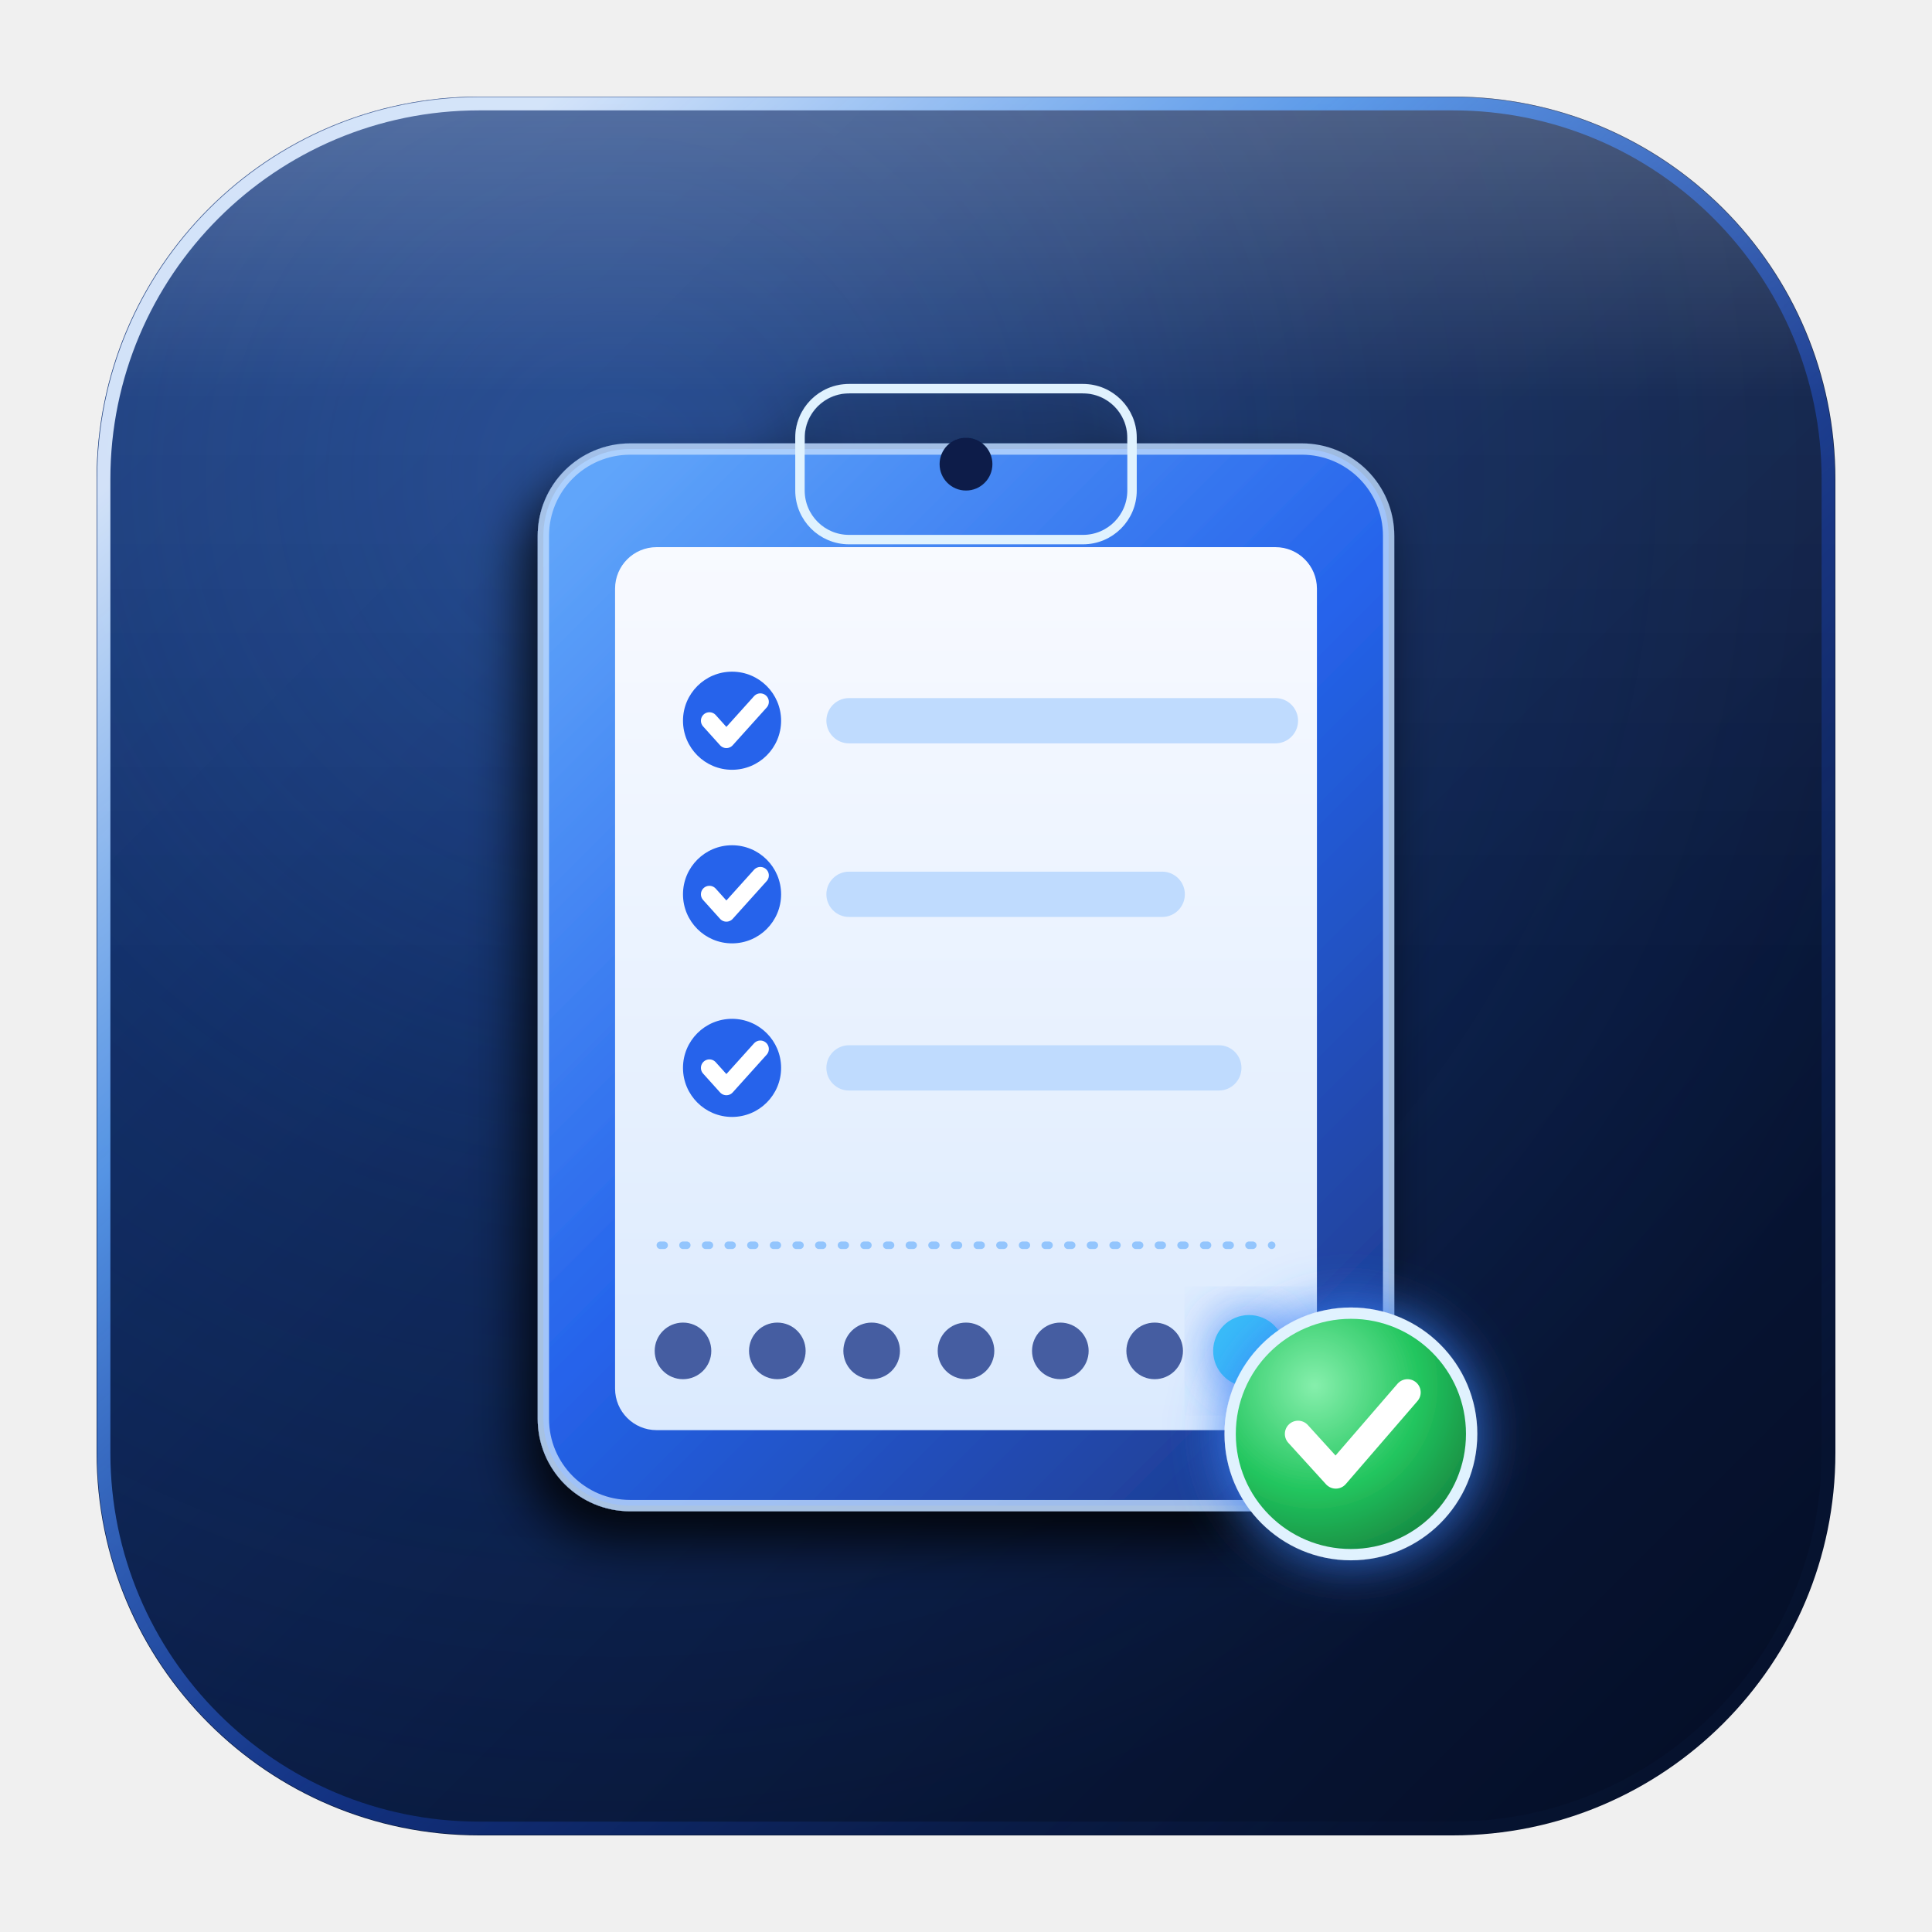
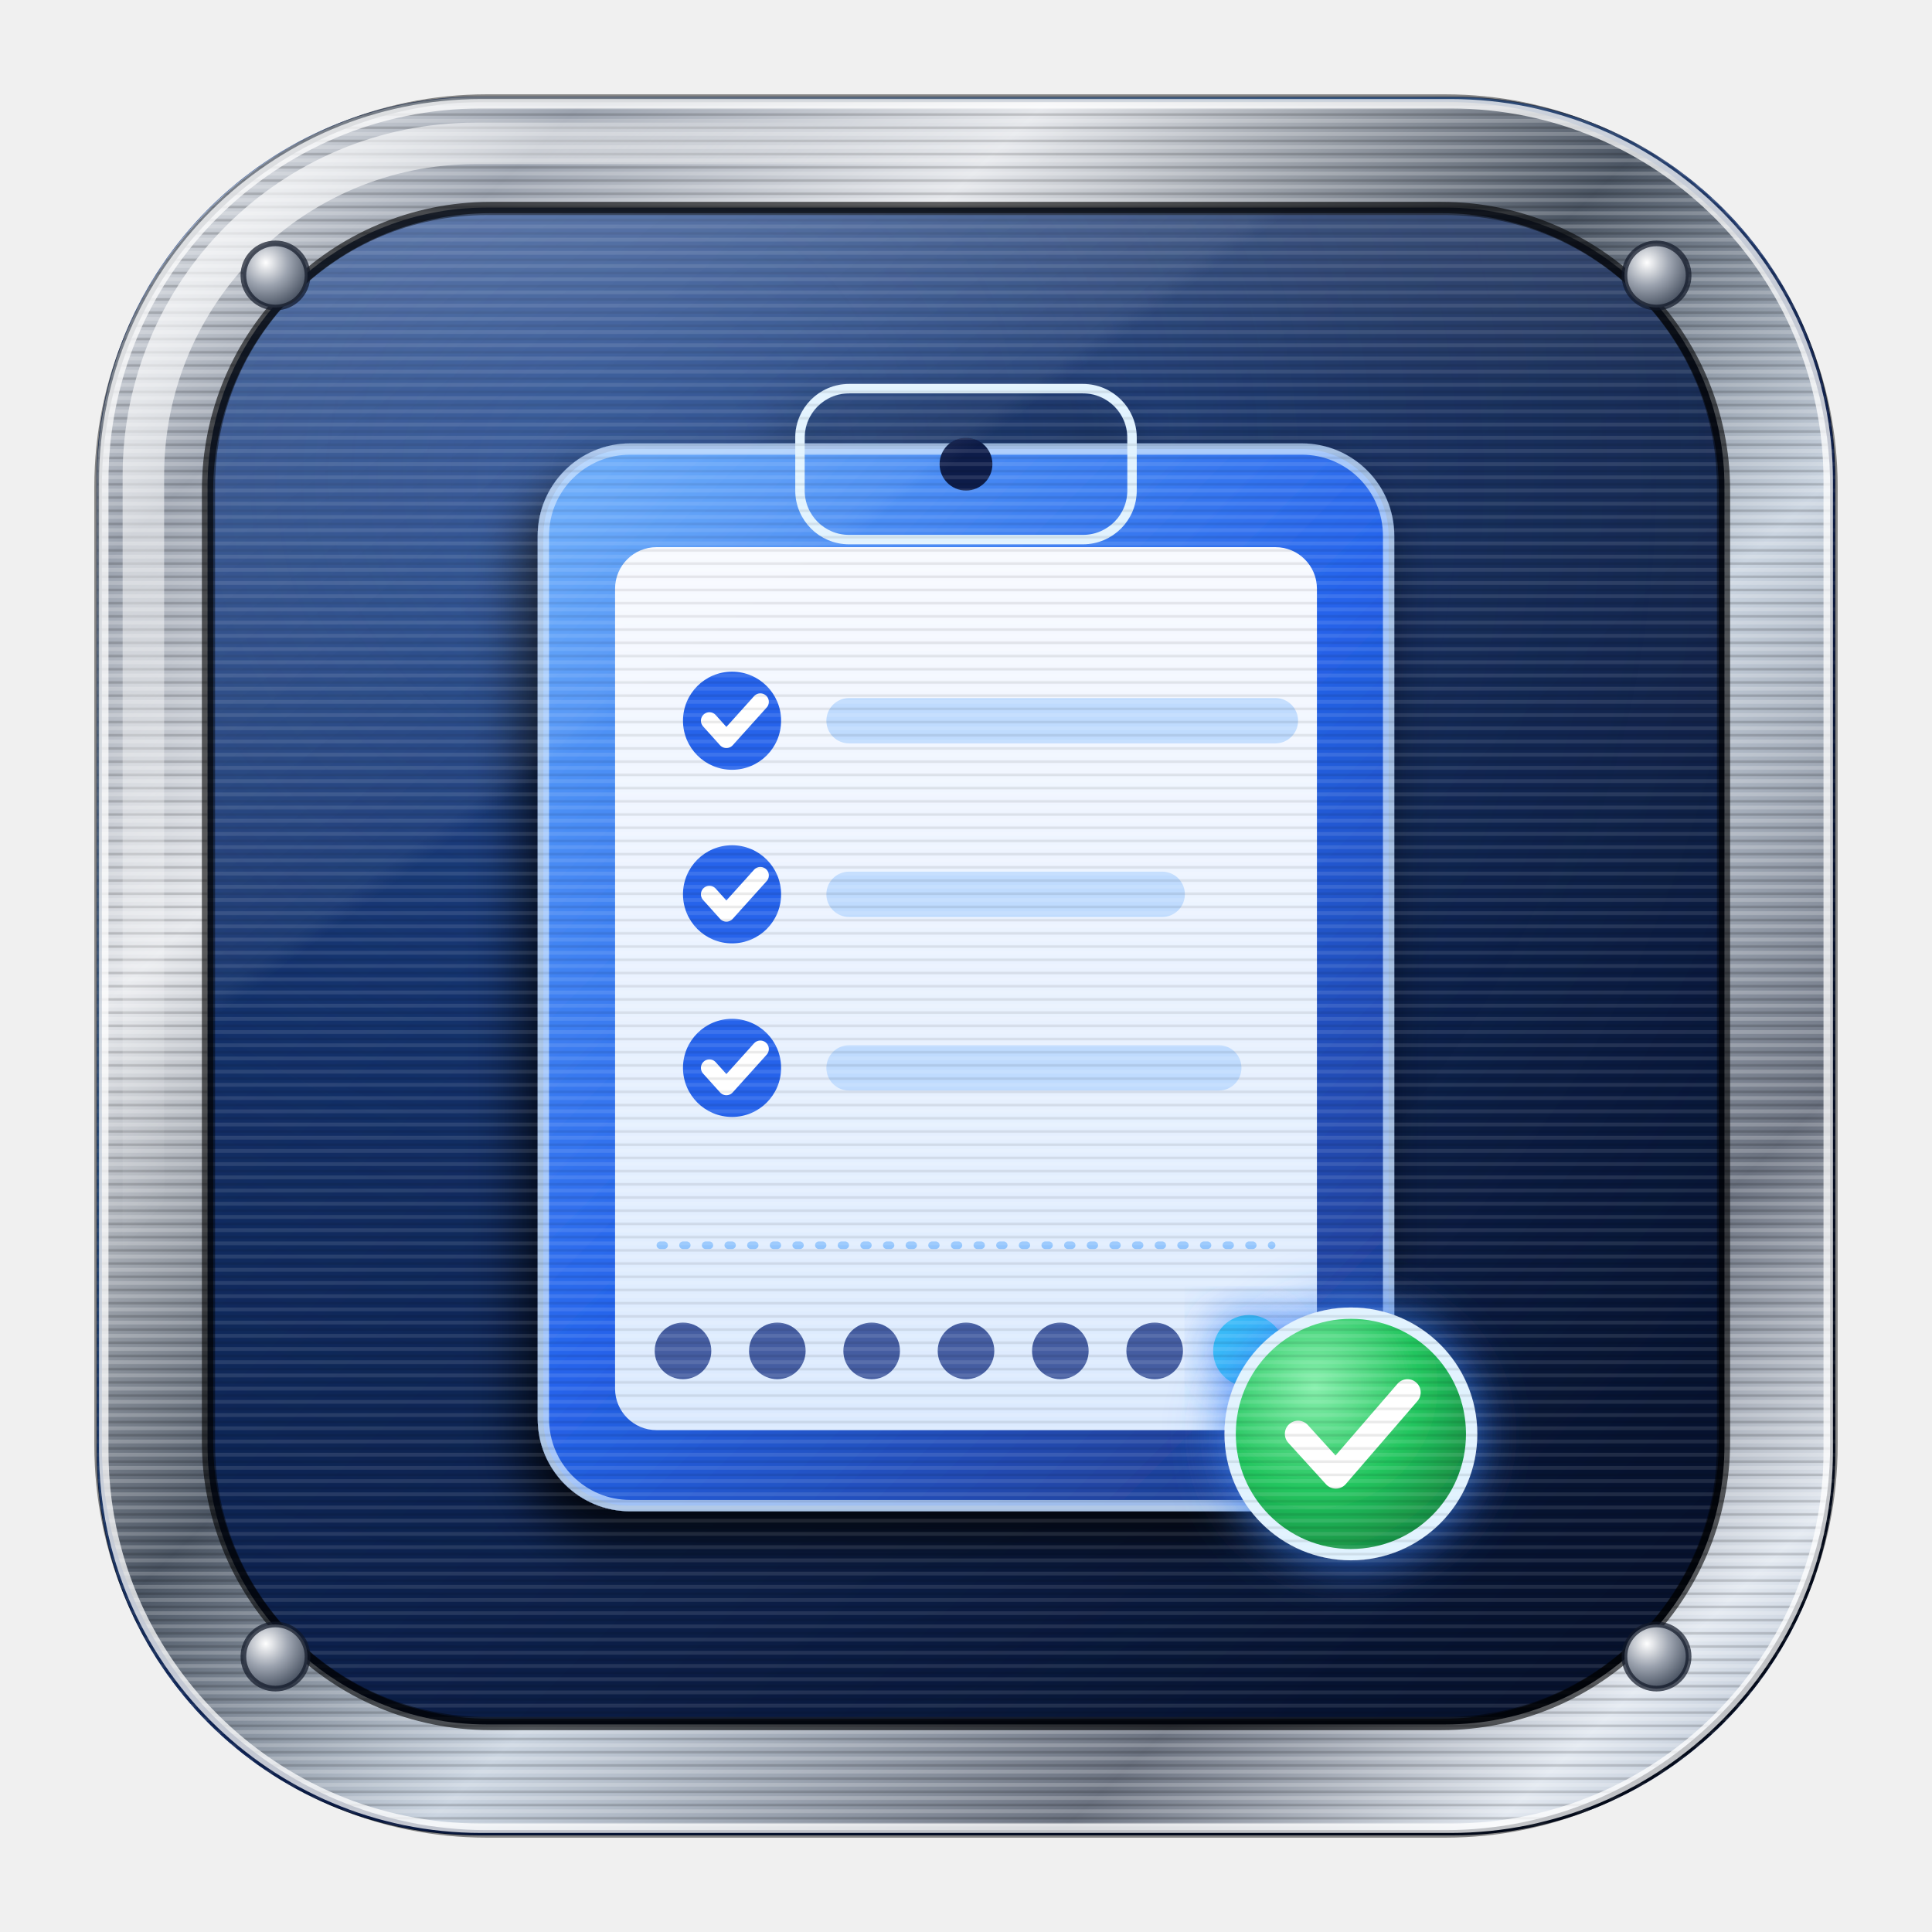
<svg xmlns="http://www.w3.org/2000/svg" viewBox="0 0 1024 1024" width="1024" height="1024">
  <defs>
    <filter id="rel-glow" x="-40%" y="-40%" width="180%" height="180%">
      <feDropShadow dx="0" dy="0" stdDeviation="14" flood-color="#3B82F6" flood-opacity="0.9" />
    </filter>
    <filter id="rel-sh" x="-20%" y="-20%" width="140%" height="140%">
      <feDropShadow dx="-8" dy="16" stdDeviation="14" flood-color="#000" flood-opacity="0.85" />
    </filter>
    <linearGradient id="rel-base" x1="0%" y1="0%" x2="100%" y2="100%">
      <stop offset="0%" stop-color="#12306B" />
      <stop offset="45%" stop-color="#0B1F4A" />
      <stop offset="100%" stop-color="#040D24" />
    </linearGradient>
    <radialGradient id="rel-bg" cx="30%" cy="22%" r="80%">
      <stop offset="0%" stop-color="#3B82F6" stop-opacity="0.34" />
      <stop offset="55%" stop-color="#3B82F6" stop-opacity="0.1" />
      <stop offset="100%" stop-color="#3B82F6" stop-opacity="0" />
    </radialGradient>
    <linearGradient id="rel-rim" x1="15%" y1="10%" x2="85%" y2="90%">
      <stop offset="0%" stop-color="#DBEAFE" stop-opacity="0.95" />
      <stop offset="28%" stop-color="#60A5FA" stop-opacity="0.85" />
      <stop offset="62%" stop-color="#1D4ED8" stop-opacity="0.4" />
      <stop offset="100%" stop-color="#0B1F4A" stop-opacity="0.15" />
    </linearGradient>
    <linearGradient id="rel-spec" x1="0" y1="0" x2="0" y2="1">
      <stop offset="0%" stop-color="#fff" stop-opacity="0.26" />
      <stop offset="35%" stop-color="#fff" stop-opacity="0.05" />
      <stop offset="100%" stop-color="#fff" stop-opacity="0" />
    </linearGradient>
    <clipPath id="rel-clip">
      <rect x="51.2" y="51.2" width="921.6" height="921.6" rx="202.75" ry="202.75" />
    </clipPath>
    <linearGradient id="rel-body" x1="10%" y1="0%" x2="90%" y2="100%">
      <stop offset="0%" stop-color="#60A5FA" />
      <stop offset="50%" stop-color="#2563EB" />
      <stop offset="100%" stop-color="#1E3A8A" />
    </linearGradient>
    <linearGradient id="rel-paper" x1="0" y1="0" x2="0" y2="1">
      <stop offset="0%" stop-color="#F8FAFF" />
      <stop offset="100%" stop-color="#DBEAFE" />
    </linearGradient>
    <linearGradient id="rel-clip" x1="0" y1="0" x2="1" y2="1">
      <stop offset="0%" stop-color="#E0F2FE" />
      <stop offset="100%" stop-color="#3B82F6" />
    </linearGradient>
    <radialGradient id="rel-seal" cx="35%" cy="30%" r="80%">
      <stop offset="0%" stop-color="#86EFAC" />
      <stop offset="55%" stop-color="#22C55E" />
      <stop offset="100%" stop-color="#15803D" />
    </radialGradient>
  </defs>
  <g clip-path="url(#rel-clip)">
    <rect x="51.2" y="51.2" width="921.6" height="921.6" fill="url(#rel-base)" />
    <rect x="51.2" y="51.2" width="921.6" height="921.6" fill="url(#rel-bg)" />
    <rect x="51.2" y="51.2" width="921.6" height="460" fill="url(#rel-spec)" />
  </g>
  <rect x="55" y="55" width="914" height="914" rx="199" ry="199" fill="none" stroke="url(#rel-rim)" stroke-width="7" />
  <g filter="url(#rel-sh)">
    <rect x="288" y="238" width="448" height="560" rx="46" fill="url(#rel-body)" stroke="#BFDBFE" stroke-opacity="0.8" stroke-width="6" />
    <rect x="326" y="290" width="372" height="468" rx="22" fill="url(#rel-paper)" />
    <circle cx="388" cy="382" r="26" fill="#2563EB" />
    <path d="M376 382 l9 10 l18 -20" fill="none" stroke="#fff" stroke-width="9" stroke-linecap="round" stroke-linejoin="round" />
    <rect x="438" y="370" width="250" height="24" rx="12" fill="#BFDBFE" />
    <circle cx="388" cy="474" r="26" fill="#2563EB" />
    <path d="M376 474 l9 10 l18 -20" fill="none" stroke="#fff" stroke-width="9" stroke-linecap="round" stroke-linejoin="round" />
    <rect x="438" y="462" width="190" height="24" rx="12" fill="#BFDBFE" />
    <circle cx="388" cy="566" r="26" fill="#2563EB" />
    <path d="M376 566 l9 10 l18 -20" fill="none" stroke="#fff" stroke-width="9" stroke-linecap="round" stroke-linejoin="round" />
    <rect x="438" y="554" width="220" height="24" rx="12" fill="#BFDBFE" />
    <line x1="350" y1="660" x2="674" y2="660" stroke="#93C5FD" stroke-width="4" stroke-dasharray="2 10" stroke-linecap="round" />
    <circle cx="362" cy="716" r="15" fill="#1E3A8A" opacity="0.8" />
    <circle cx="412" cy="716" r="15" fill="#1E3A8A" opacity="0.8" />
    <circle cx="462" cy="716" r="15" fill="#1E3A8A" opacity="0.8" />
    <circle cx="512" cy="716" r="15" fill="#1E3A8A" opacity="0.8" />
    <circle cx="562" cy="716" r="15" fill="#1E3A8A" opacity="0.8" />
    <circle cx="612" cy="716" r="15" fill="#1E3A8A" opacity="0.8" />
    <circle cx="662" cy="716" r="19" fill="#38BDF8" filter="url(#rel-glow)" opacity="1" />
    <rect x="424" y="206" width="176" height="80" rx="26" fill="url(#rel-clip)" stroke="#E0F2FE" stroke-width="5" />
    <circle cx="512" cy="246" r="14" fill="#0B1F4A" />
  </g>
  <g filter="url(#rel-glow)">
    <circle cx="716" cy="760" r="64" fill="url(#rel-seal)" stroke="#E0F2FE" stroke-width="6" />
    <path d="M688 760 l20 22 l38 -44" fill="none" stroke="#fff" stroke-width="14" stroke-linecap="round" stroke-linejoin="round" />
  </g>
+   <defs>
+     <linearGradient id="mkm-aco" gradientUnits="userSpaceOnUse" x1="60" y1="40" x2="964" y2="984">
+       <stop offset="0" stop-color="#F8FAFC" />
+       <stop offset=".14" stop-color="#9CA3AF" />
+       <stop offset=".27" stop-color="#E5E7EB" />
+       <stop offset=".45" stop-color="#4B5563" />
+       <stop offset=".6" stop-color="#CBD5E1" />
+       <stop offset=".78" stop-color="#6B7280" />
+       <stop offset=".9" stop-color="#E2E8F0" />
+       <stop offset="1" stop-color="#94A3B8" />
+     </linearGradient>
+     <pattern id="mkm-escovado" width="1024" height="7" patternUnits="userSpaceOnUse">
+       <rect width="1024" height="7" fill="#fff" fill-opacity="0" />
+       <rect y="0" width="1024" height="2" fill="#fff" fill-opacity=".20" />
+       <rect y="4" width="1024" height="1.4" fill="#000" fill-opacity=".16" />
+     </pattern>
+     <linearGradient id="mkm-brilho" gradientUnits="userSpaceOnUse" x1="80" y1="60" x2="620" y2="520">
+       <stop offset="0" stop-color="#fff" stop-opacity=".95" />
+       <stop offset=".55" stop-color="#fff" stop-opacity=".0" />
+     </linearGradient>
+     <linearGradient id="mkm-reflexo" gradientUnits="userSpaceOnUse" x1="100" y1="100" x2="700" y2="900">
+       <stop offset="0" stop-color="#fff" stop-opacity=".16" />
+       <stop offset=".35" stop-color="#fff" stop-opacity=".04" />
+       <stop offset=".36" stop-color="#fff" stop-opacity="0" />
+     </linearGradient>
+     <clipPath id="mkm-placa">
+       <rect x="51.2" y="51.2" width="921.6" height="921.6" rx="202.75" ry="202.75" />
+     </clipPath>
+     <radialGradient id="mkm-parafuso" cx=".35" cy=".3" r=".8">
+       <stop offset="0" stop-color="#fff" />
+       <stop offset=".45" stop-color="#9CA3AF" />
+       <stop offset="1" stop-color="#374151" />
+     </radialGradient>
+   </defs>
+   <g clip-path="url(#mkm-placa)">
+     <rect x="51.2" y="51.2" width="921.6" height="921.6" fill="url(#mkm-escovado)" opacity=".5" />
+     <rect x="51.2" y="51.2" width="921.6" height="921.6" fill="url(#mkm-reflexo)" />
+   </g>
+   <rect x="82" y="82" width="860" height="860" rx="176" ry="176" fill="none" stroke="#000" stroke-opacity=".45" stroke-width="64" />
+   <rect x="82" y="82" width="860" height="860" rx="176" ry="176" fill="none" stroke="url(#mkm-aco)" stroke-width="56" />
+   <rect x="82" y="82" width="860" height="860" rx="176" ry="176" fill="none" stroke="url(#mkm-escovado)" stroke-width="56" />
+   <rect x="55" y="55" width="914" height="914" rx="200" ry="200" fill="none" stroke="#fff" stroke-opacity=".75" stroke-width="5" />
+   <rect x="110" y="110" width="804" height="804" rx="150" ry="150" fill="none" stroke="#000" stroke-opacity=".6" stroke-width="6" />
+   <rect x="82" y="82" width="860" height="860" rx="176" ry="176" fill="none" stroke="url(#mkm-brilho)" stroke-width="22" transform="translate(-6 -6)" opacity=".9" />
+   <g stroke="#111827" stroke-opacity=".7" stroke-width="3">
+     <circle cx="146" cy="146" r="17" fill="url(#mkm-parafuso)" />
+     <circle cx="878" cy="146" r="17" fill="url(#mkm-parafuso)" />
+     <circle cx="146" cy="878" r="17" fill="url(#mkm-parafuso)" />
+     <circle cx="878" cy="878" r="17" fill="url(#mkm-parafuso)" />
+   </g>
</svg>
